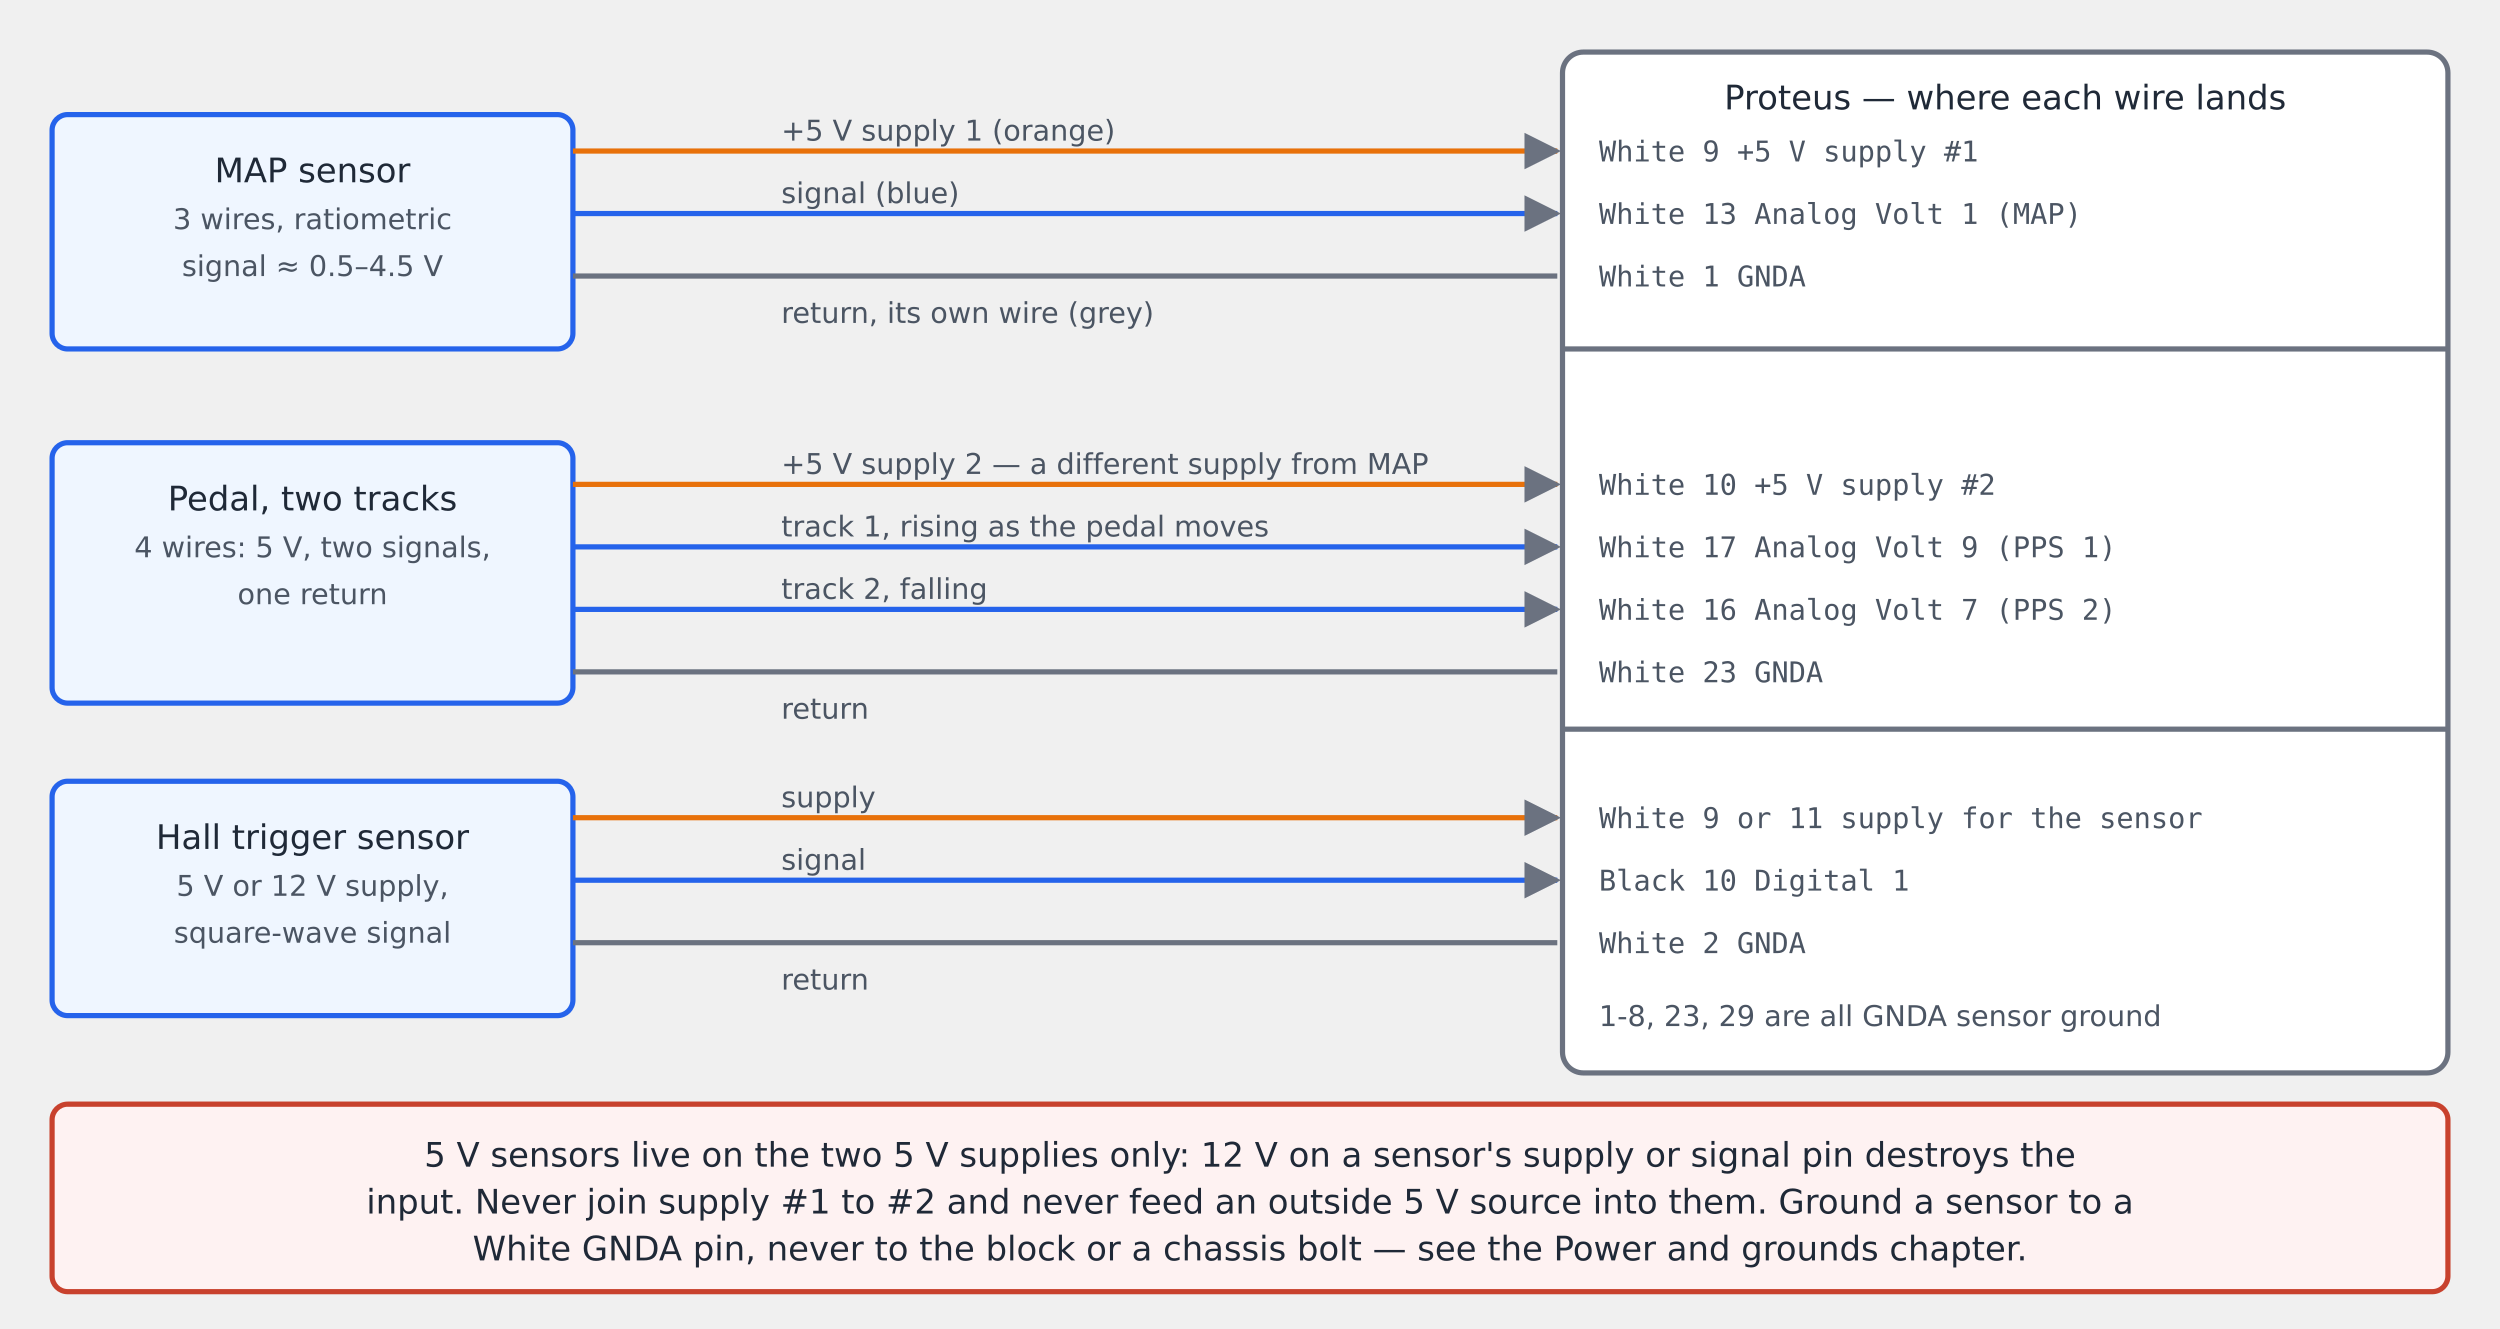
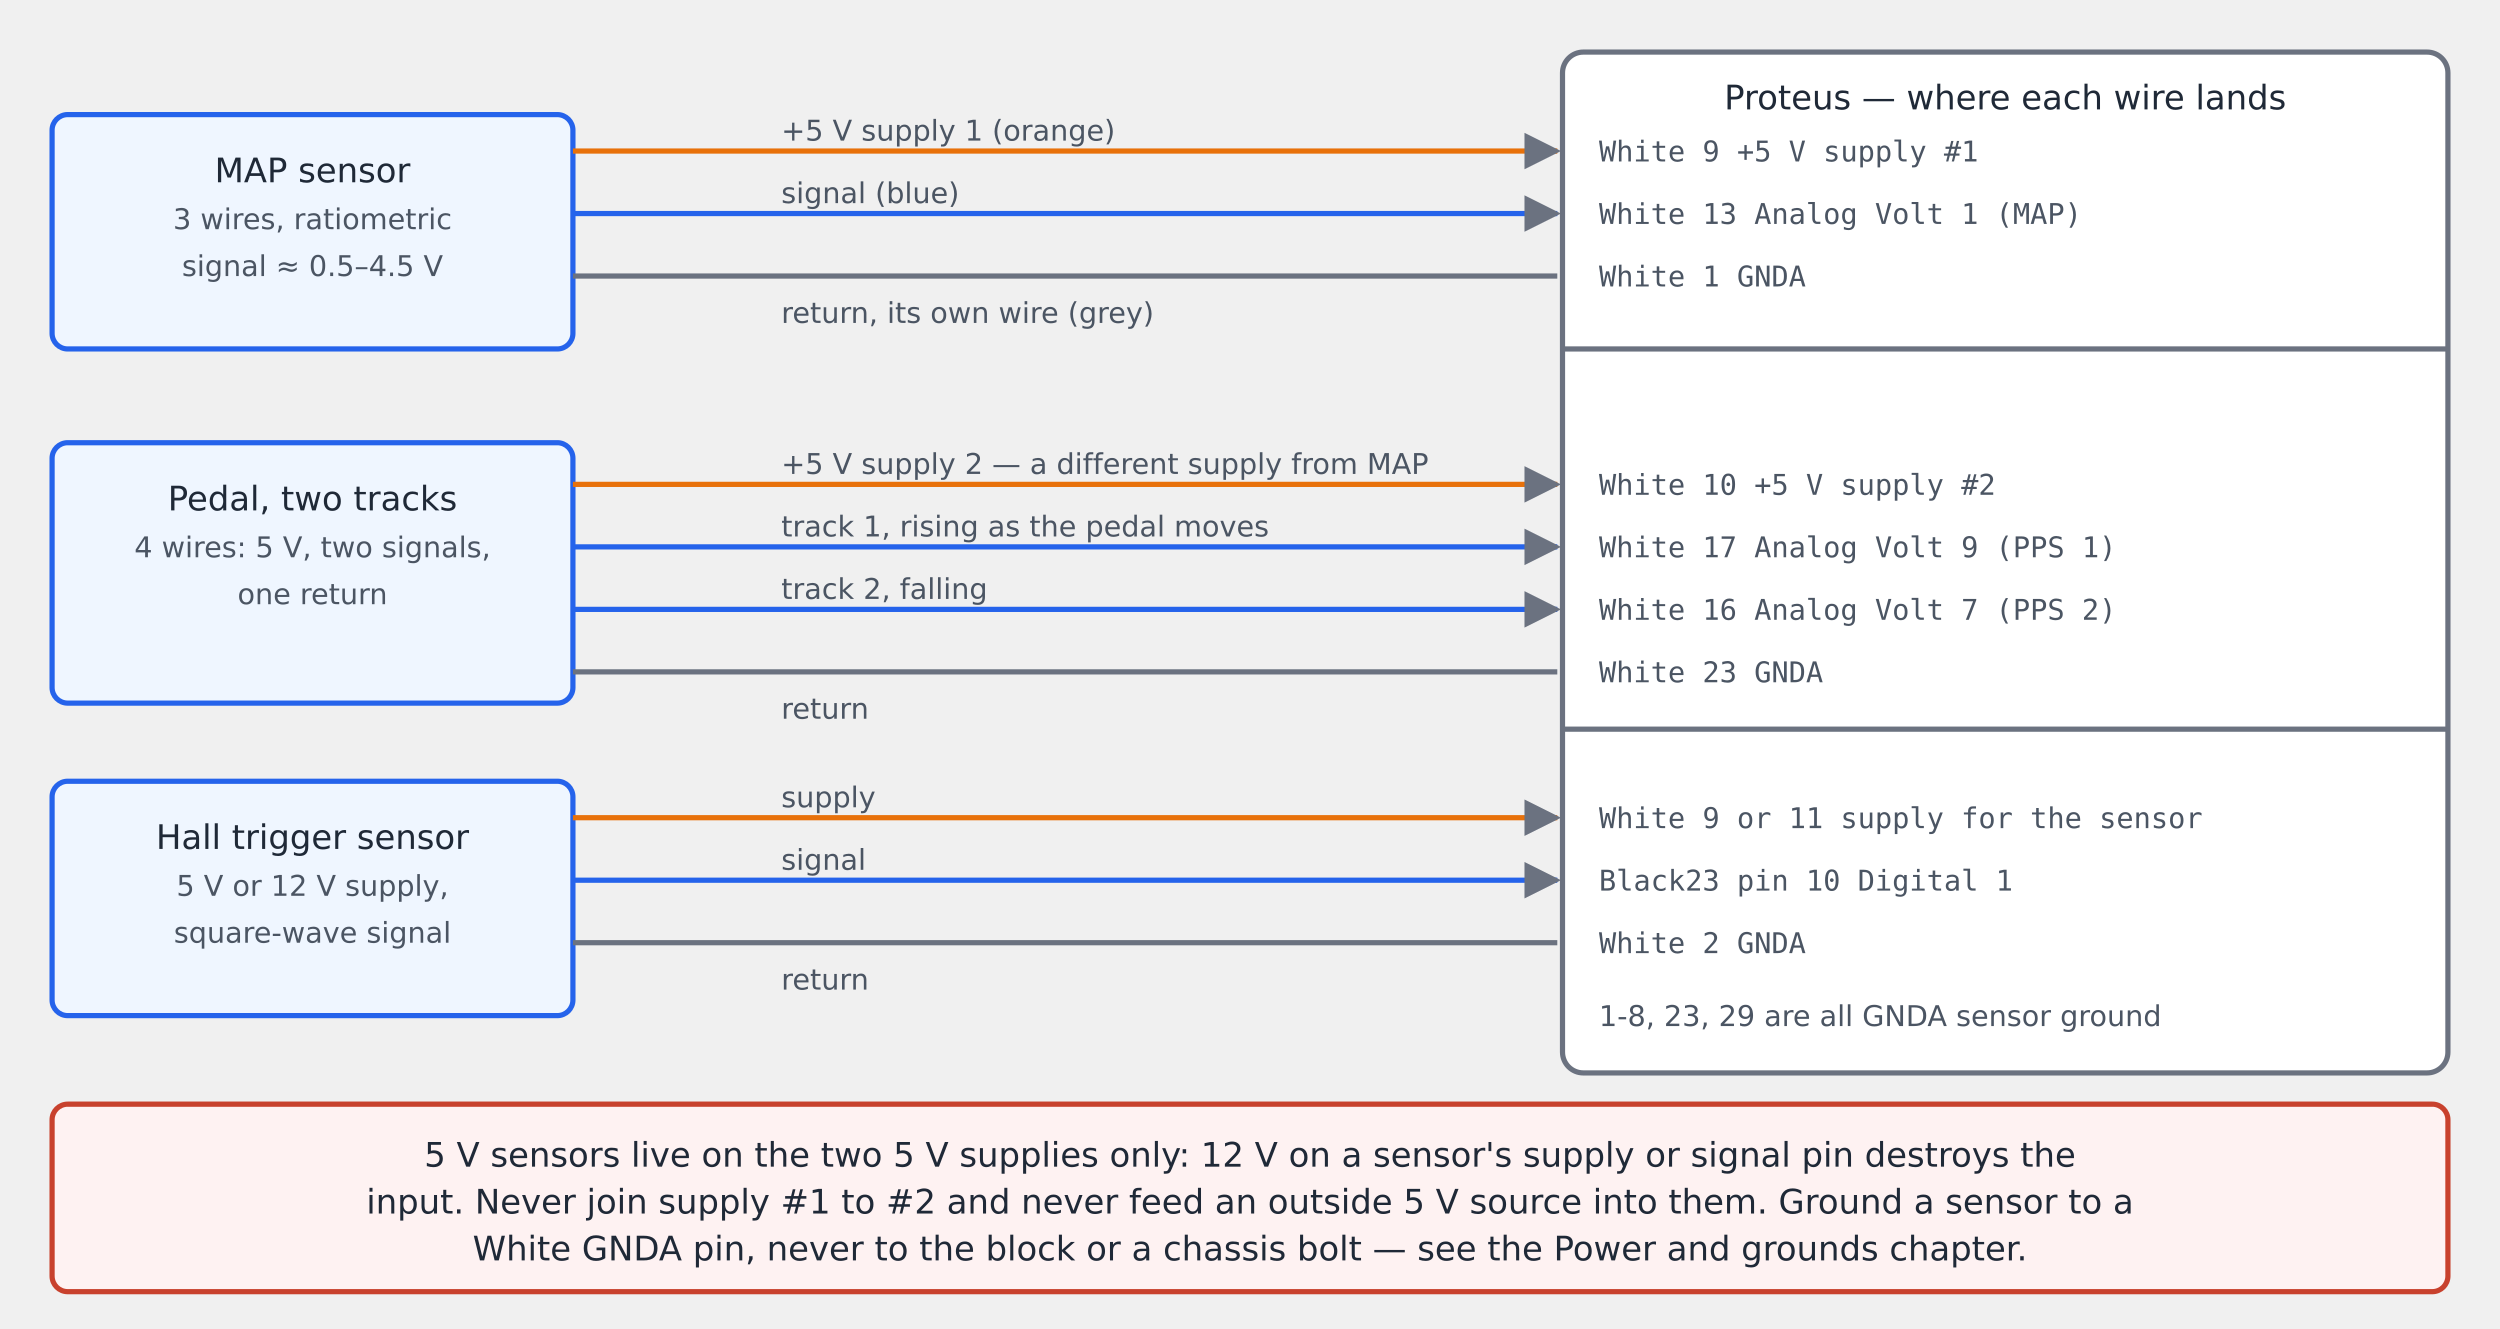
<svg xmlns="http://www.w3.org/2000/svg" viewBox="0 0 960 510" role="img" aria-labelledby="t d">
  <style>
    text { font-family: "DejaVu Sans", Arial, sans-serif; font-size: 13px; fill: #1f2937; }
    .small { font-size: 11px; fill: #4b5563; }
    .mono { font-family: "DejaVu Sans Mono", monospace; font-size: 11px; fill: #4b5563; }
    .box { fill: #ffffff; stroke: #6b7280; stroke-width: 2; }
    .ask { fill: #eff6ff; stroke: #2563eb; stroke-width: 2; }
    .drive { fill: #fff7ed; stroke: #e8710a; stroke-width: 2; }
    .loop { fill: #f0fdf4; stroke: #2e9d4f; stroke-width: 2; }
    .safe { fill: #fef2f2; stroke: #c8412d; stroke-width: 2; }
    .wire { stroke: #6b7280; stroke-width: 2; fill: none; }
    .wire-ask { stroke: #2563eb; stroke-width: 2; fill: none; }
    .wire-drive { stroke: #e8710a; stroke-width: 2; fill: none; }
    .wire-loop { stroke: #2e9d4f; stroke-width: 2; fill: none; }
    .wire-safe { stroke: #c8412d; stroke-width: 2; fill: none; stroke-dasharray: 6 4; }
    .arrow { fill: #6b7280; }
    @media (prefers-color-scheme: dark) {
      text { fill: #e5e7eb; } .small, .mono { fill: #9ca3af; }
      .box { fill: #1f2937; stroke: #9ca3af; } .ask { fill: #172554; } .drive { fill: #431407; }
      .loop { fill: #052e16; } .safe { fill: #450a0a; } .wire { stroke: #9ca3af; } .arrow { fill: #9ca3af; }
    }
  </style>
  <defs>
    <marker id="a" viewBox="0 0 10 10" refX="9" refY="5" markerWidth="7" markerHeight="7" orient="auto-start-reverse">
      <path d="M0,0 L10,5 L0,10 z" class="arrow" />
    </marker>
  </defs>
  <rect class="box" x="600" y="20" width="340" height="392" rx="8" />
  <text x="770" y="42" text-anchor="middle">Proteus — where each wire lands</text>
  <line class="wire" x1="600" y1="134" x2="940" y2="134" />
  <line class="wire" x1="600" y1="280" x2="940" y2="280" />
  <text x="614" y="62" class="mono">White 9   +5 V supply #1</text>
  <text x="614" y="86" class="mono">White 13  Analog Volt 1  (MAP)</text>
  <text x="614" y="110" class="mono">White 1   GNDA</text>
  <text x="614" y="190" class="mono">White 10  +5 V supply #2</text>
  <text x="614" y="214" class="mono">White 17  Analog Volt 9  (PPS 1)</text>
  <text x="614" y="238" class="mono">White 16  Analog Volt 7  (PPS 2)</text>
  <text x="614" y="262" class="mono">White 23  GNDA</text>
  <text x="614" y="318" class="mono">White 9 or 11  supply for the sensor</text>
-   <text x="614" y="342" class="mono">Black 10  Digital 1</text>
+   <text x="614" y="342" class="mono">Black23 pin 10  Digital 1</text>
  <text x="614" y="366" class="mono">White 2   GNDA</text>
  <text x="614" y="394" class="small">1-8, 23, 29 are all GNDA sensor ground</text>
  <rect class="ask" x="20" y="44" width="200" height="90" rx="6" />
  <text x="120" y="70" text-anchor="middle">MAP sensor</text>
  <text x="120" y="88" text-anchor="middle" class="small">3 wires, ratiometric</text>
  <text x="120" y="106" text-anchor="middle" class="small">signal ≈ 0.5–4.5 V</text>
  <path class="wire-drive" d="M220,58 H598" marker-end="url(#a)" />
  <text x="300" y="54" class="small">+5 V supply 1 (orange)</text>
  <path class="wire-ask" d="M220,82 H598" marker-end="url(#a)" />
  <text x="300" y="78" class="small">signal (blue)</text>
  <path class="wire" d="M220,106 H598" />
  <text x="300" y="124" class="small">return, its own wire (grey)</text>
  <rect class="ask" x="20" y="170" width="200" height="100" rx="6" />
  <text x="120" y="196" text-anchor="middle">Pedal, two tracks</text>
  <text x="120" y="214" text-anchor="middle" class="small">4 wires: 5 V, two signals,</text>
  <text x="120" y="232" text-anchor="middle" class="small">one return</text>
  <path class="wire-drive" d="M220,186 H598" marker-end="url(#a)" />
  <text x="300" y="182" class="small">+5 V supply 2 — a different supply from MAP</text>
  <path class="wire-ask" d="M220,210 H598" marker-end="url(#a)" />
  <text x="300" y="206" class="small">track 1, rising as the pedal moves</text>
  <path class="wire-ask" d="M220,234 H598" marker-end="url(#a)" />
  <text x="300" y="230" class="small">track 2, falling</text>
  <path class="wire" d="M220,258 H598" />
  <text x="300" y="276" class="small">return</text>
  <rect class="ask" x="20" y="300" width="200" height="90" rx="6" />
  <text x="120" y="326" text-anchor="middle">Hall trigger sensor</text>
  <text x="120" y="344" text-anchor="middle" class="small">5 V or 12 V supply,</text>
  <text x="120" y="362" text-anchor="middle" class="small">square-wave signal</text>
  <path class="wire-drive" d="M220,314 H598" marker-end="url(#a)" />
  <text x="300" y="310" class="small">supply</text>
  <path class="wire-ask" d="M220,338 H598" marker-end="url(#a)" />
  <text x="300" y="334" class="small">signal</text>
  <path class="wire" d="M220,362 H598" />
  <text x="300" y="380" class="small">return</text>
  <rect class="safe" x="20" y="424" width="920" height="72" rx="6" />
  <text x="480" y="448" text-anchor="middle">5 V sensors live on the two 5 V supplies only: 12 V on a sensor's supply or signal pin destroys the</text>
  <text x="480" y="466" text-anchor="middle">input. Never join supply #1 to #2 and never feed an outside 5 V source into them. Ground a sensor to a</text>
  <text x="480" y="484" text-anchor="middle">White GNDA pin, never to the block or a chassis bolt — see the Power and grounds chapter.</text>
</svg>
